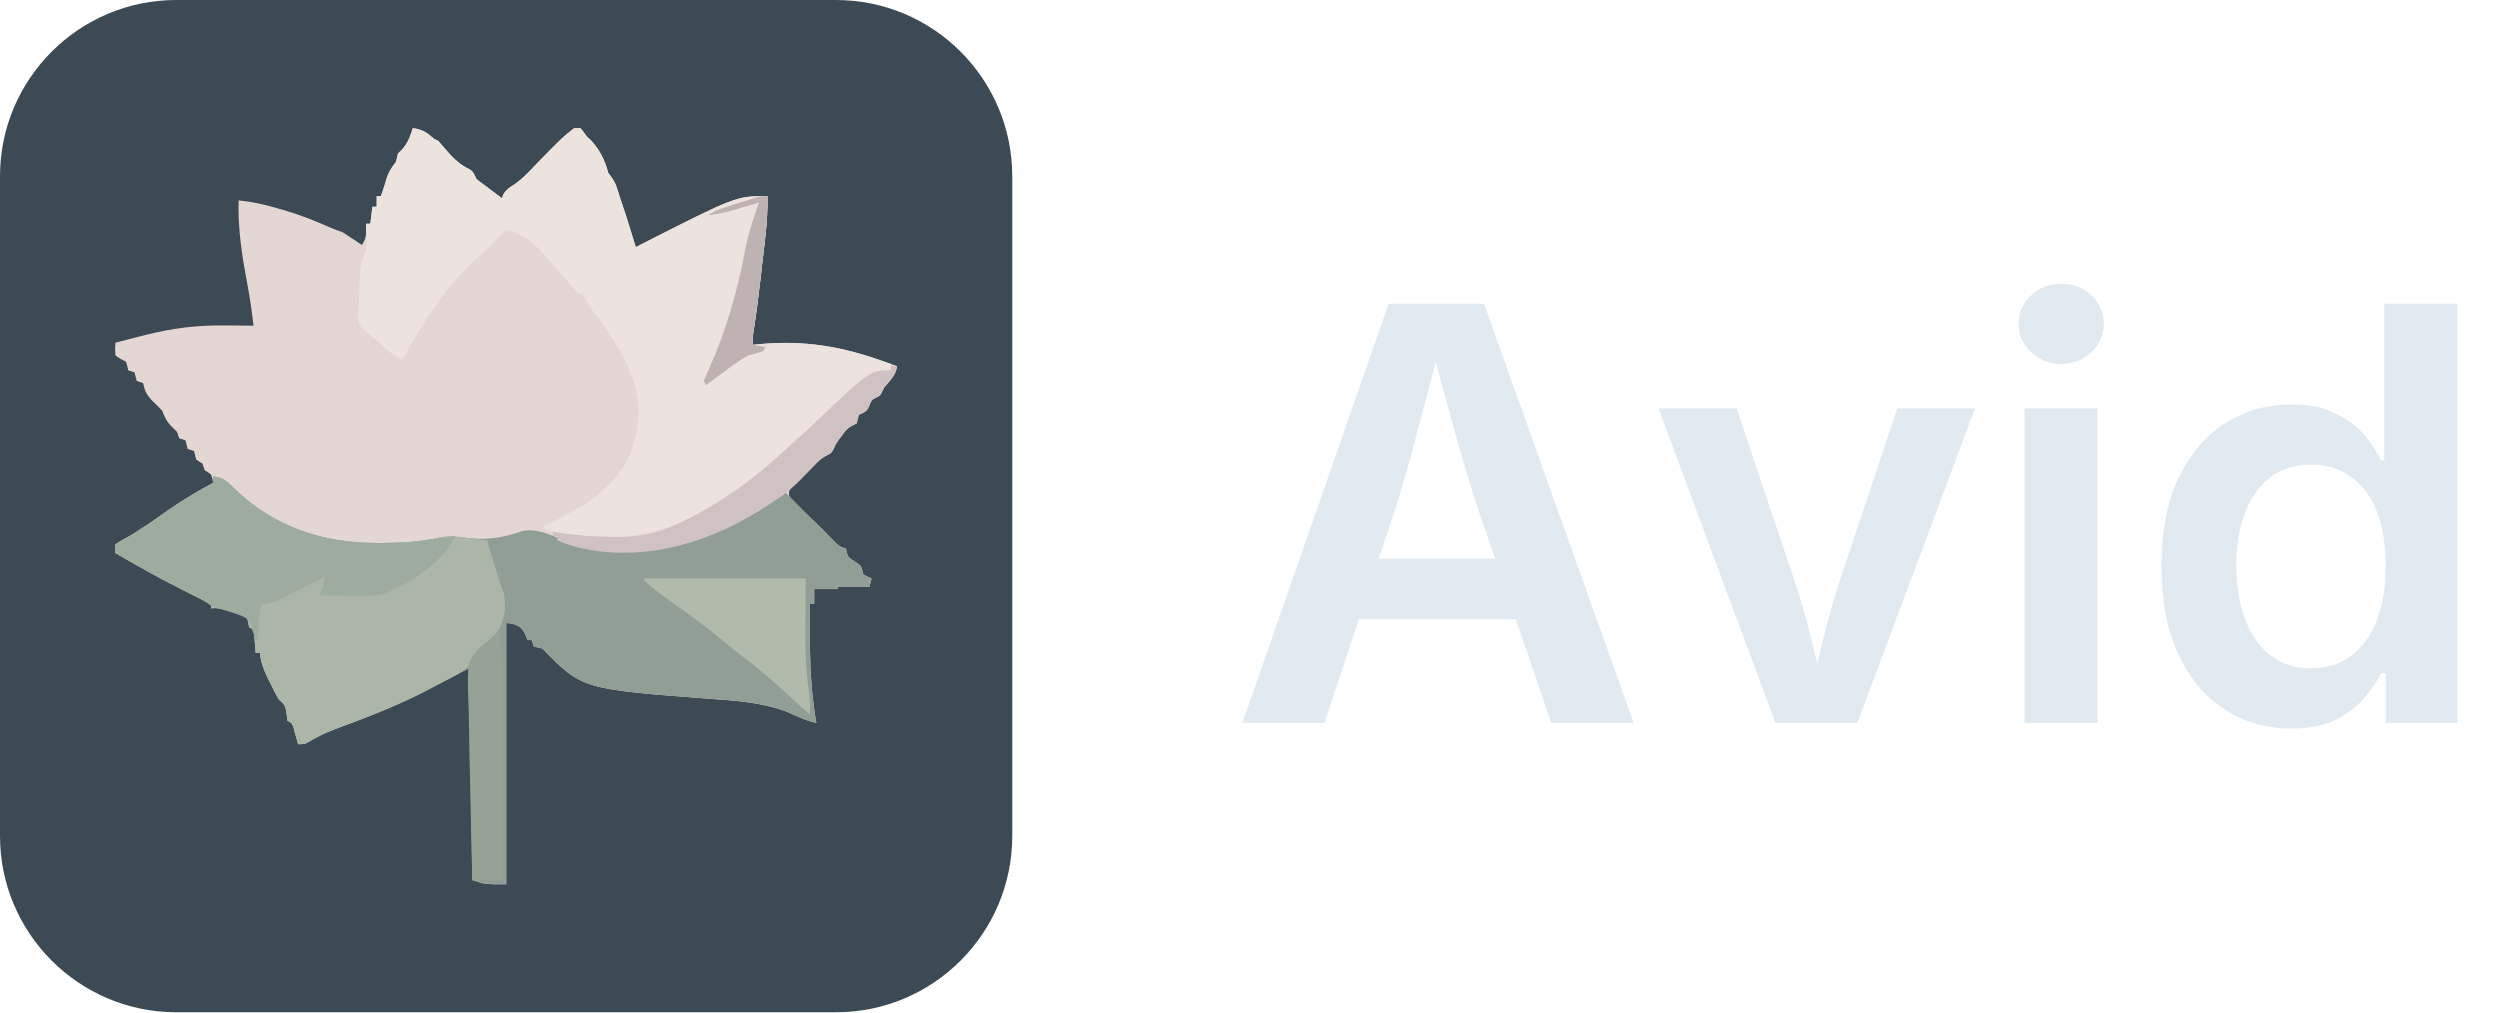
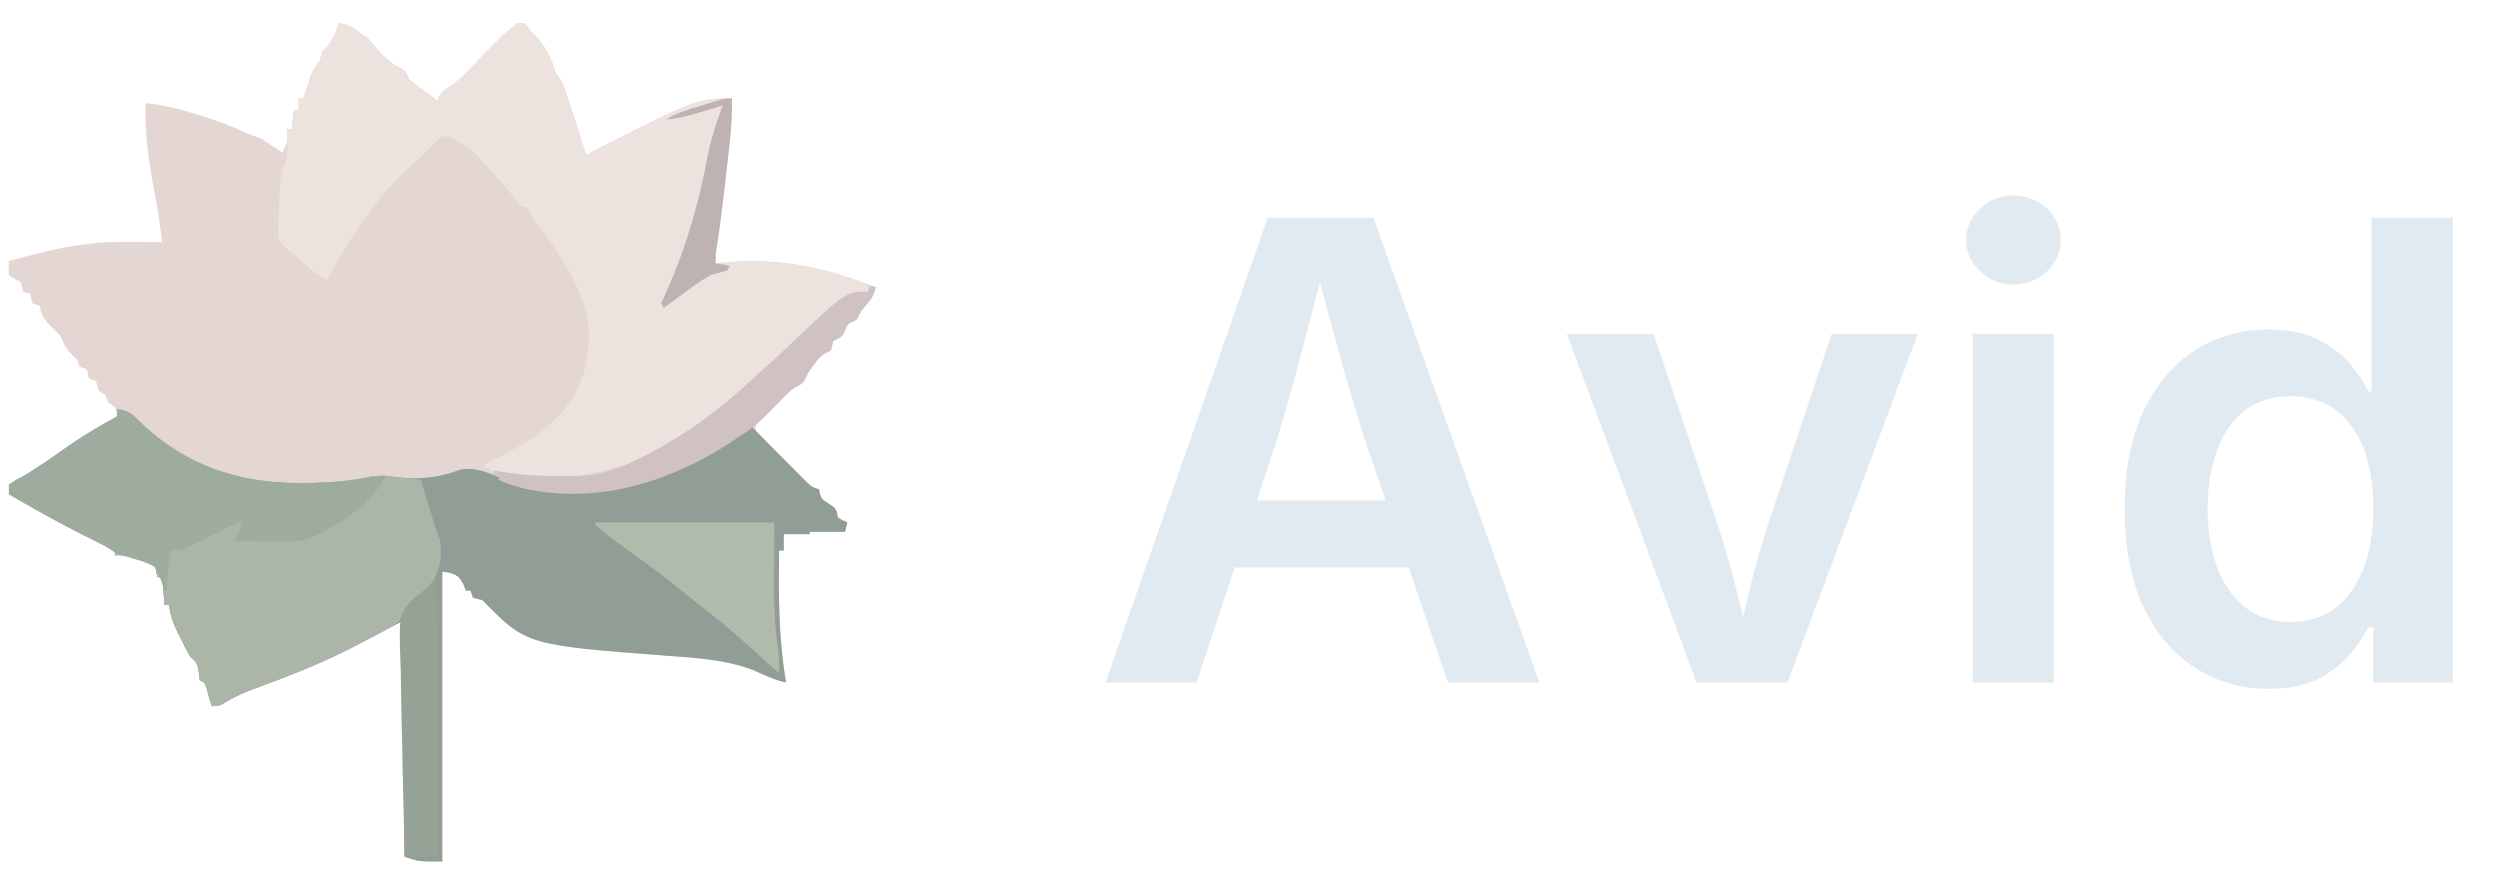
- <svg xmlns="http://www.w3.org/2000/svg" viewBox="0 0 326 132" width="326" height="132" role="img" aria-label="Avid">
-   <rect width="132" height="132" rx="23" fill="#3B4A54" />
-   <svg x="14" y="14" width="104" height="104" viewBox="70.2 96.2 375.5 375.5">
+ <svg xmlns="http://www.w3.org/2000/svg" viewBox="0 0 294 104" width="294" height="104" role="img" aria-label="Avid">
+   <svg x="0" y="0" width="104" height="104" viewBox="70.2 96.2 375.5 375.5">
    <path fill="#E3D6D3" transform="translate(214,106)" d="M0 0 C4.4 0.5 6.7 2.1 10 5 C10.3 5.2 10.3 5.2 12 6 C12.9 7.1 13.9 8.1 14.8 9.2 C18.1 13.2 21.5 16.8 26.2 19.1 C28.6 20.3 28.9 21.7 30 24 C31.3 25 32.6 26 34 27 C36.7 29 39.3 31 42 33 C42.2 32.4 42.4 31.8 42.6 31.2 C44.1 28.8 45.7 27.8 48.1 26.3 C52.4 23.3 55.8 19.3 59.4 15.6 C70.7 4.1 70.7 4.1 76 0 C77 0 78 0 79 0 C80.4 1.7 80.4 1.7 82 4 C82.6 4.6 83.2 5.1 83.9 5.7 C87.9 10.1 90.6 15.2 92 21 C92.5 21.6 92.9 22.2 93.4 22.9 C95.4 25.5 96.1 27.9 97 31 C97.4 32.3 97.9 33.6 98.3 34.9 C100.7 41.9 102.8 48.9 105 56 C105.5 55.8 105.5 55.8 107.9 54.5 C152.2 32 152.2 32 167 32 C167.1 38.4 166.7 44.6 166 51 C165.9 51.5 165.9 51.5 165.7 53.8 C165.4 55.8 165.2 57.8 165 59.7 C164.6 62.7 164.3 65.6 164 68.6 C162.9 77.9 161.8 87.2 160.3 96.4 C160 99 160 99 160 102 C160.3 102 160.3 102 162 101.8 C184.1 99.6 202.2 102.6 223 110.3 C224.7 110.9 226.3 111.4 228 112 C227.5 116.3 224.7 118.8 222 122 C221.6 122.7 221.3 123.5 220.9 124.2 C220 126 220 126 218 126.9 C216 128 216 128 215 130.5 C213.8 133.6 212.8 133.6 210 135 C209.8 135.7 209.7 136.3 209.5 137 C209.3 137.7 209.2 138.3 209 139 C208.4 139.3 207.8 139.6 207.2 139.9 C204.6 141.2 203.5 142.6 201.9 144.9 C201.4 145.6 200.9 146.2 200.4 146.9 C199 149 199 149 198.1 151.1 C197 153 197 153 195.2 153.9 C191 156 188 159.6 184.7 162.9 C183.9 163.6 183.2 164.3 182.4 165.1 C181.7 165.8 181 166.5 180.3 167.2 C179.6 167.8 179 168.5 178.3 169.1 C177 171 177 171 177.2 173.1 C178.3 175.8 180 177.1 182.2 178.9 C187.3 183.3 192 187.9 196.6 192.7 C200.7 196.9 200.7 196.9 204 198 C204.1 198.6 204.2 199.2 204.3 199.8 C205 202 205 202 208 204 C211 206 211 206 211.6 208.1 C211.7 208.7 211.9 209.4 212 210 C214.1 211.2 214.1 211.2 216 212 C215.7 213.3 215.3 214.6 215 216 C210.1 216 205.1 216 200 216 C200 216.3 200 216.7 200 217 C196.4 217 192.7 217 189 217 C189 219.3 189 221.6 189 224 C188.3 224 187.7 224 187 224 C186.8 242.8 186.7 261.4 190 280 C185 279 180.4 276.6 175.7 274.6 C164.5 270.4 152.1 269.5 140.3 268.7 C79.7 264.1 79.7 264.1 61 245 C60.3 244.8 59.6 244.7 58.9 244.5 C58.3 244.3 57.6 244.2 57 244 C56.7 243 56.3 242 56 241 C55.3 241 54.7 241 54 241 C53.6 240.1 53.3 239.1 52.9 238.1 C51 235 51 235 47.9 233.6 C45 233 45 233 44 233 C44 273.6 44 314.2 44 356 C34 356 34 356 28 354 C27.7 321 27.3 288 27 254 C21.5 256.8 16 259.5 10.6 262.5 C-4.6 270.7 -20.6 277.1 -36.9 283 C-41.3 284.6 -45.3 286.6 -49.3 289.1 C-51 290 -51 290 -54 290 C-54.1 289.6 -54.1 289.6 -54.6 287.8 C-54.8 286.9 -55.1 286 -55.4 285.1 C-55.6 284.1 -55.9 283.2 -56.1 282.3 C-57 280 -57 280 -59 279 C-59.1 278.4 -59.1 278.4 -59.4 275.6 C-60 271.7 -60.3 271.5 -63 269 C-64.6 266.5 -65.8 263.8 -67.1 261.2 C-67.5 260.5 -67.8 259.8 -68.2 259.1 C-70.2 255 -71.5 251.5 -72 247 C-72.7 247 -73.3 247 -74 247 C-74 246.2 -74.1 245.4 -74.1 244.6 C-74.2 243.6 -74.3 242.6 -74.4 241.6 C-74.4 241.1 -74.4 241.1 -74.6 238.5 C-74.7 238.1 -74.7 238.1 -75 236 C-75.7 235.7 -76.3 235.3 -77 235 C-77.6 232.4 -77.6 232.4 -78 230 C-79.9 229.3 -81.8 228.7 -83.7 228 C-84.2 227.8 -84.2 227.8 -86.9 226.9 C-89.8 226.1 -92 225.8 -95 226 C-95 225.3 -95 224.7 -95 224 C-95.6 223.7 -96.2 223.4 -96.9 223.1 C-111.6 215.9 -125.9 208.3 -140 200 C-140 198.7 -140 197.4 -140 196 C-137 194 -137 194 -135.2 193.1 C-132.5 191.7 -130.1 190.1 -127.6 188.4 C-126.5 187.7 -125.4 187 -124.3 186.3 C-121.1 184.1 -117.9 181.8 -114.6 179.5 C-108 174.9 -101.1 170.9 -94 167 C-94.3 165.1 -94.3 165.1 -95 163 C-96 162.3 -97 161.7 -98 161 C-98.3 160 -98.7 159 -99 158 C-100 157.3 -101 156.7 -102 156 C-102.2 155.3 -102.3 154.6 -102.5 153.9 C-102.6 153.6 -102.6 153.6 -103 152 C-104 151.7 -105 151.3 -106 151 C-106.3 149.7 -106.7 148.3 -107 147 C-108 146.7 -109 146.3 -110 146 C-110.3 145 -110.7 144 -111 143 C-111.8 142.2 -112.6 141.4 -113.4 140.6 C-116 138 -116.7 136.3 -118 133 C-119.6 131.3 -121.3 129.6 -123 128 C-124.8 125.9 -125.9 124.5 -126.5 121.8 C-126.7 121.2 -126.8 120.6 -127 120 C-128 119.7 -129 119.3 -130 119 C-130.3 117.7 -130.7 116.3 -131 115 C-132 114.7 -133 114.3 -134 114 C-134.1 113.4 -134.2 112.8 -134.4 112.1 C-134.5 111.8 -134.5 111.8 -135 110 C-135.8 109.5 -136.7 109.1 -137.6 108.6 C-138.4 108.1 -139.2 107.6 -140 107 C-140.2 103.9 -140.2 103.9 -140 101 C-136.3 100 -132.5 99.1 -128.8 98.1 C-127.7 97.9 -126.7 97.6 -125.6 97.3 C-113.1 94.2 -101.6 92.7 -88.8 92.9 C-87.4 92.9 -86.1 92.9 -84.7 92.9 C-81.5 92.9 -78.2 93 -75 93 C-75.7 86.4 -76.7 79.9 -77.9 73.4 C-80.4 60.2 -82.4 47.5 -82 34 C-75.8 34.6 -70 35.9 -64.1 37.6 C-63.6 37.8 -63.6 37.8 -61.3 38.4 C-53.7 40.6 -46.5 43.4 -39.3 46.6 C-36 48 -36 48 -33 49 C-31.4 50 -29.9 51 -28.3 52.1 C-27.9 52.3 -27.9 52.3 -25.9 53.7 C-25.2 54.1 -24.6 54.6 -24 55 C-21.6 51.4 -21.8 49.3 -22 45 C-21.3 45 -20.7 45 -20 45 C-19.7 42.4 -19.3 39.7 -19 37 C-18.3 37 -17.7 37 -17 37 C-17 35.3 -17 33.7 -17 32 C-16.3 32 -15.7 32 -15 32 C-14.7 31.1 -14.4 30.3 -14.1 29.4 C-13.9 28.8 -13.9 28.8 -13 26 C-12.8 25.5 -12.8 25.5 -12.1 22.9 C-11 20.1 -9.8 18.3 -8 16 C-7.6 14.7 -7.3 13.3 -7 12 C-6.3 11.3 -5.7 10.7 -5 10 C-2.3 6.9 -1.2 3.9 0 0 Z M158 100 C159 103 159 103 159 103 Z " />
    <path fill="#919E95" transform="translate(120,270)" d="M0 0 C4.9 0.4 6.8 2.5 10.2 5.9 C28.7 23.7 51.7 31.4 77.1 31.3 C77.4 31.3 77.4 31.3 79.1 31.3 C88.7 31.3 97.9 30.7 107.3 28.6 C111.1 28 114.1 28.2 117.8 28.7 C127.4 30 136 29.2 145.1 25.8 C151.8 24 158.3 27.4 164.5 29.7 C173.7 33.1 182.1 34.4 191.9 34.3 C192.5 34.3 192.5 34.3 195.3 34.3 C222.5 33.9 247.8 24.1 269 7 C269.7 7.7 270.3 8.3 271 9 C271.3 9.3 271.3 9.3 273 11 C275.5 13.5 278 16.1 280.5 18.6 C282.2 20.3 283.9 22 285.6 23.8 C286.1 24.2 286.1 24.2 288.2 26.4 C289.1 27.2 289.9 28.1 290.7 28.9 C291.5 29.7 292.2 30.4 293 31.2 C295 33 295 33 298 34 C298.1 34.6 298.2 35.2 298.3 35.8 C299 38 299 38 302 40 C305 42 305 42 305.6 44.1 C305.7 44.7 305.9 45.4 306 46 C308.1 47.2 308.1 47.2 310 48 C309.7 49.3 309.3 50.6 309 52 C304.1 52 299.1 52 294 52 C294 52.3 294 52.7 294 53 C290.4 53 286.7 53 283 53 C283 55.3 283 57.6 283 60 C282.3 60 281.7 60 281 60 C280.8 78.8 280.7 97.4 284 116 C279 115 274.4 112.6 269.7 110.6 C258.5 106.4 246.1 105.5 234.3 104.7 C173.7 100.1 173.7 100.1 155 81 C154.3 80.8 153.6 80.7 152.9 80.5 C152.3 80.3 151.6 80.2 151 80 C150.7 79 150.3 78 150 77 C149.3 77 148.7 77 148 77 C147.8 76.5 147.8 76.5 146.9 74.1 C145 71 145 71 141.9 69.6 C139 69 139 69 138 69 C138 109.6 138 150.2 138 192 C128 192 128 192 122 190 C121.7 157 121.3 124 121 90 C115.5 92.8 110 95.5 104.6 98.5 C89.4 106.7 73.4 113.1 57.1 119 C52.7 120.6 48.7 122.6 44.7 125.1 C43 126 43 126 40 126 C39.8 125.3 39.6 124.6 39.4 123.8 C39.3 123.4 39.3 123.4 38.6 121.1 C38.5 120.6 38.5 120.6 37.9 118.3 C37 116 37 116 35 115 C34.9 114.4 34.9 114.4 34.6 111.6 C34 107.7 33.7 107.5 31 105 C29.4 102.5 28.2 99.8 26.9 97.2 C26.5 96.5 26.2 95.8 25.8 95.1 C23.8 91 22.5 87.5 22 83 C21.3 83 20.7 83 20 83 C20 82.6 20 82.6 19.9 80.6 C19.8 80.1 19.8 80.1 19.6 77.6 C19.6 77.1 19.6 77.1 19.4 74.5 C19.3 74.1 19.3 74.1 19 72 C18.7 71.8 18.7 71.8 17 71 C16.4 68.4 16.4 68.4 16 66 C14.1 65.3 12.2 64.7 10.3 64 C9.3 63.6 8.2 63.3 7.1 62.9 C4.2 62.1 2 61.8 -1 62 C-1 61.3 -1 60.7 -1 60 C-1.6 59.7 -2.2 59.4 -2.9 59.1 C-17.6 51.9 -31.9 44.3 -46 36 C-46 34.7 -46 33.4 -46 32 C-43 30 -43 30 -41.2 29.1 C-38.5 27.7 -36.1 26.1 -33.6 24.4 C-32.5 23.7 -31.4 23 -30.3 22.3 C-27.1 20.1 -23.9 17.8 -20.6 15.5 C-14 10.9 -7.1 6.9 0 3 C0 2 0 1 0 0 Z " />
    <path fill="#EDE3DE" transform="translate(214,106)" d="M0 0 C4.4 0.5 6.7 2.1 10 5 C10.7 5.3 11.3 5.7 12 6 C12.9 7.1 13.9 8.1 14.8 9.2 C18.1 13.2 21.5 16.8 26.2 19.1 C28.6 20.3 28.9 21.7 30 24 C31.3 25 32.6 26 34 27 C35.3 28 35.3 28 42 33 C42.2 32.4 42.4 31.8 42.6 31.2 C44.1 28.8 45.7 27.8 48.1 26.3 C52.4 23.3 55.8 19.3 59.4 15.6 C70.7 4.1 70.7 4.1 76 0 C77 0 78 0 79 0 C80.4 1.8 80.4 1.8 82 4 C82.6 4.6 83.2 5.1 83.9 5.7 C87.9 10.1 90.6 15.2 92 21 C92.5 21.6 92.9 22.2 93.4 22.9 C95.4 25.5 96.1 27.9 97 31 C97.4 32.3 97.9 33.6 98.3 34.9 C100.7 41.9 102.8 48.9 105 56 C105.5 55.8 105.5 55.8 107.9 54.5 C152.2 32 152.2 32 167 32 C167.1 38.4 166.7 44.6 166 51 C165.9 51.5 165.9 51.5 165.7 53.8 C165.4 55.8 165.2 57.8 165 59.7 C164.6 62.7 164.3 65.6 164 68.6 C162.9 77.9 161.8 87.2 160.3 96.4 C160 99 160 99 160 102 C160.3 102 160.3 102 162 101.8 C184.9 99.5 203.4 103 225 111 C225 112 225 113 225 114 C224.4 114.3 223.8 114.5 223.2 114.8 C207.9 122.1 194.8 133.9 183 146 C180.5 148.5 178 150.7 175.3 153 C173.5 154.6 171.7 156.1 169.9 157.8 C143.1 181.5 116.2 194.6 80 193 C73.3 192.4 67 191.1 61 188 C61.5 187.7 62.1 187.4 62.7 187.1 C83.4 176.2 83.4 176.2 92 168 C92.6 167.4 93.2 166.9 93.8 166.3 C103.1 156.4 106.6 143.8 106.3 130.6 C104.8 113.3 93.3 97.2 83.2 83.8 C81.9 81.9 81 80 80 78 C79.3 78 78.7 78 78 78 C76.8 76.7 76.8 76.7 75.2 74.9 C56.3 52.7 56.3 52.7 46 48.1 C44 48 44 48 42.1 49.4 C41.5 50.1 40.9 50.8 40.2 51.5 C37.6 54.3 34.9 57 31.9 59.6 C15.9 73.5 5.4 90.7 -5 109 C-8.6 107.5 -11 105.3 -13.9 102.7 C-16.6 100.2 -19.2 97.9 -22.3 95.8 C-25.1 92.9 -25.4 92.6 -25.7 88.8 C-25.6 87.3 -25.6 85.7 -25.5 84.1 C-25.5 83.6 -25.5 83.6 -25.4 81.5 C-24.8 63.6 -24.8 63.6 -22 58 C-21.9 55.8 -21.9 53.6 -21.9 51.4 C-21.9 50.8 -21.9 50.8 -22 47.8 C-22 46.9 -22 45.9 -22 45 C-21.3 45 -20.7 45 -20 45 C-19.7 42.4 -19.3 39.7 -19 37 C-18.3 37 -17.7 37 -17 37 C-17 35.3 -17 33.7 -17 32 C-16.3 32 -15.7 32 -15 32 C-14.7 31.1 -14.4 30.3 -14.1 29.4 C-13.8 28.3 -13.4 27.1 -13 26 C-12.7 25 -12.4 23.9 -12.1 22.9 C-11 20.1 -9.8 18.3 -8 16 C-7.6 14.7 -7.3 13.3 -7 12 C-6.3 11.3 -5.7 10.7 -5 10 C-2.3 6.9 -1.2 3.9 0 0 Z M158 100 C159 103 159 103 159 103 Z " />
    <path fill="#ABB6A8" transform="translate(120,270)" d="M0 0 C4.9 0.4 6.8 2.5 10.2 5.9 C28.7 23.7 51.7 31.4 77.1 31.3 C77.4 31.3 77.4 31.3 79.1 31.3 C88.7 31.3 97.9 30.7 107.3 28.6 C111.7 27.9 115.6 28.3 120 29 C120.9 29.1 121.9 29.2 122.8 29.3 C124.9 29.5 126.9 29.8 129 30 C129.3 31 129.6 32 129.8 33 C131 37.1 132.3 41.2 133.6 45.3 C133.7 45.7 133.7 45.7 134.2 47.5 C135.9 52.8 135.9 52.8 137 55 C138 62.7 137.2 68.3 132.8 74.8 C130.6 77.5 128.3 79.9 125.7 82.2 C124 84 124 84 122.3 86.9 C119.4 90.8 116.3 92.5 112.1 94.8 C111.3 95.2 110.5 95.6 109.7 96 C107.1 97.4 104.6 98.7 102 100 C101.2 100.4 100.4 100.8 99.6 101.3 C87.4 107.5 74.9 112.5 62 117.2 C56 119.4 50.3 121.7 44.8 125.1 C43 126 43 126 40 126 C39.8 125.3 39.6 124.6 39.4 123.8 C39.3 123.4 39.3 123.4 38.6 121.1 C38.5 120.6 38.5 120.6 37.9 118.3 C37 116 37 116 35 115 C34.9 114.4 34.9 114.4 34.6 111.6 C34 107.7 33.7 107.5 31 105 C29.4 102.5 28.2 99.8 26.9 97.2 C26.5 96.5 26.2 95.8 25.8 95.1 C23.8 91 22.5 87.5 22 83 C21.3 83 20.7 83 20 83 C20 82.6 20 82.6 19.9 80.6 C19.8 80.1 19.8 80.1 19.6 77.6 C19.6 77.1 19.6 77.1 19.4 74.5 C19.3 74.1 19.3 74.1 19 72 C18.7 71.8 18.7 71.8 17 71 C16.4 68.4 16.4 68.4 16 66 C14.1 65.3 12.2 64.7 10.3 64 C9.3 63.6 8.2 63.3 7.1 62.9 C4.2 62.1 2 61.8 -1 62 C-1 61.3 -1 60.7 -1 60 C-1.6 59.7 -2.2 59.4 -2.9 59.1 C-17.6 51.9 -31.9 44.3 -46 36 C-46 34.7 -46 33.4 -46 32 C-43 30 -43 30 -41.2 29.1 C-38.5 27.7 -36.1 26.1 -33.6 24.4 C-32.5 23.7 -31.4 23 -30.3 22.3 C-27.1 20.1 -23.9 17.8 -20.6 15.5 C-14 10.9 -7.1 6.9 0 3 C0 2 0 1 0 0 Z " />
    <path fill="#9EAB9F" transform="translate(120,270)" d="M0 0 C4.9 0.4 6.8 2.5 10.2 5.9 C28.7 23.7 51.6 31.4 76.9 31.3 C77.5 31.3 78.2 31.3 78.9 31.3 C90.8 31.3 102.3 30.2 114 28 C108.7 39.9 92.7 50.4 81 55 C77.5 56.1 74.3 56.1 70.7 56.1 C69.5 56.1 68.3 56.1 67.1 56.1 C65.8 56.1 64.5 56.1 63.2 56.1 C62 56.1 60.7 56.1 59.4 56 C56.3 56 53.1 56 50 56 C50.2 55.6 50.2 55.6 51 53.6 C51.8 51.4 52.5 49.3 53 47 C52.5 47.3 52.5 47.3 49.9 48.6 C27.4 60 27.4 60 23 60 C21.8 63.5 21.7 66.5 21.4 70.2 C21.4 70.8 21.4 70.8 21.2 74 C21.1 75 21.1 76 21 77 C20.7 77 20.3 77 20 77 C19.7 76.1 19.4 75.2 19.1 74.2 C16.8 67.4 16.8 67.4 14.2 66 C11.8 64.9 9.5 64.2 6.9 63.4 C-0.7 61.2 -0.7 61.2 -2.6 59.7 C-6.2 57.2 -10 55.4 -13.9 53.6 C-24.9 48.2 -35.5 42.2 -46 36 C-46 34.7 -46 33.4 -46 32 C-43 30 -43 30 -41.2 29.1 C-38.5 27.7 -36.1 26.1 -33.6 24.4 C-32.5 23.7 -31.4 23 -30.3 22.3 C-27.1 20.1 -23.9 17.8 -20.6 15.5 C-14 10.9 -7.1 6.9 0 3 C0 2 0 1 0 0 Z " />
    <path fill="#B0BBAC" transform="translate(323,318)" d="M0 0 C25.1 0 50.2 0 76 0 C75.9 19.5 75.9 19.5 75.8 25.5 C75.8 35 76.1 44.2 77.6 53.6 C78 57.1 78.1 60.5 78 64 C74.1 60.7 70.3 57.3 66.6 53.8 C60.5 48.2 54.2 42.9 47.7 37.8 C44.5 35.4 41.3 32.8 38.2 30.3 C31.1 24.4 23.8 18.9 16.3 13.6 C4.9 5.4 4.9 5.4 0 1 C0 0.7 0 0.3 0 0 Z " />
    <path fill="#D0C2C2" transform="translate(439,218)" d="M0 0 C1 0 2 0 3 0 C2.5 4.3 -0.3 6.8 -3 10 C-3.4 10.7 -3.7 11.5 -4.1 12.2 C-5 14 -5 14 -7 14.9 C-9 16 -9 16 -10 18.5 C-11.2 21.6 -12.2 21.6 -15 23 C-15.2 23.7 -15.3 24.3 -15.5 25 C-15.7 25.7 -15.8 26.3 -16 27 C-16.6 27.3 -17.2 27.6 -17.8 27.9 C-20.4 29.2 -21.5 30.6 -23.1 32.9 C-23.6 33.6 -24.1 34.2 -24.6 34.9 C-26 37 -26 37 -26.9 39.1 C-28 41 -28 41 -29.8 41.9 C-32.3 43.1 -33.8 44.6 -35.7 46.6 C-36.4 47.3 -37 47.9 -37.7 48.7 C-39.2 50.1 -40.6 51.6 -42 53.1 C-45.8 56.9 -49.4 60.2 -54 63 C-54.5 63.3 -54.5 63.3 -57 65 C-82.5 82.1 -113.2 92.2 -144.1 86.1 C-148.5 85.1 -152.9 84 -157 82 C-157 81.3 -157 80.7 -157 80 C-157.7 80 -158.3 80 -159 80 C-159 79.3 -159 78.7 -159 78 C-158.2 78.1 -157.3 78.3 -156.5 78.4 C-147.7 79.8 -139.2 80.4 -130.4 80.4 C-129.2 80.4 -127.9 80.4 -126.7 80.4 C-115.4 80.5 -106.1 77.5 -96.2 72.3 C-95.5 72 -94.8 71.6 -94.2 71.3 C-77.6 62.7 -63.4 52.3 -49.8 39.6 C-46.4 36.5 -43 33.4 -39.6 30.4 C-37.7 28.6 -35.8 26.9 -34 25.1 C-9.7 2 -9.7 2 0 2 C0 1.3 0 0.7 0 0 Z " />
    <path fill="#97A297" transform="translate(255,343)" d="M0 0 C1 13.8 1.1 27.6 1.1 41.4 C1.1 43.6 1.1 45.8 1.1 48 C1.1 53.7 1.1 59.4 1.1 65.1 C1.1 71 1.1 76.8 1 82.7 C1 94.1 1 105.6 1 117 C-3.6 117 -8.2 117 -13 117 C-13.3 103.7 -13.6 90.5 -13.9 77.2 C-14 71.1 -14.1 64.9 -14.3 58.8 C-14.4 52.8 -14.5 46.9 -14.6 40.9 C-14.6 38.7 -14.7 36.4 -14.8 34.1 C-15.4 14.2 -15.4 14.2 -9.7 7.8 C-8.2 6.5 -6.6 5.2 -5 4 C-4.3 3.3 -3.5 2.5 -2.8 1.8 C-1 0 -1 0 0 0 Z " />
    <path fill="#BFB2B2" transform="translate(381,138)" d="M0 0 C0.1 6.4 -0.3 12.6 -1 19 C-1.1 19.9 -1.2 20.9 -1.3 21.8 C-1.6 23.8 -1.8 25.8 -2 27.7 C-2.4 30.7 -2.7 33.6 -3 36.6 C-4.1 45.9 -5.2 55.2 -6.7 64.4 C-7 67 -7 67 -7 70 C-5 70.3 -3 70.7 -1 71 C-1.3 71.7 -1.7 72.3 -2 73 C-4.3 73.7 -6.7 74.3 -9 75 C-13.6 77.5 -17.7 80.6 -21.8 83.7 C-22.5 84.2 -23.2 84.7 -23.9 85.2 C-25.6 86.5 -27.3 87.7 -29 89 C-29.3 88.3 -29.7 87.7 -30 87 C-29.2 85.1 -28.4 83.1 -27.5 81.2 C-19.6 63.7 -14 44.2 -10.5 25.3 C-9.1 17.6 -6.6 10.4 -4 3 C-5.1 3.3 -6.3 3.7 -7.5 4.1 C-9 4.5 -10.5 5 -12.1 5.4 C-12.8 5.7 -13.6 5.9 -14.3 6.1 C-18.9 7.5 -23.3 8.5 -28 9 C-25.2 7.1 -23.1 6.3 -20 5.3 C-19.5 5.1 -19.5 5.1 -17.1 4.3 C-16.1 4 -15 3.7 -14 3.4 C-13 3.1 -12 2.7 -10.9 2.4 C-3.4 0 -3.4 0 0 0 Z M-9 68 C-8 71 -8 71 -8 71 Z " />
  </svg>
-   <g fill="#E1EAF0" transform="translate(160.17 94.27) scale(0.036686)">
+   <g fill="#E1EAF0" transform="translate(128.17 80.27) scale(0.036686)">
    <path d="M50 0 570 -1490H909L1441 0H1148L883 -774Q844 -894 802 -1046Q760 -1197 709 -1390H765Q715 -1195 674 -1042Q634 -890 598 -774L342 0ZM353 -369V-584H1138V-369Z M1945 0 1529 -1118H1807L2011 -510Q2047 -403 2073 -295Q2099 -187 2126 -76H2061Q2089 -187 2114 -295Q2140 -403 2175 -510L2378 -1118H2654L2236 0Z M2830 0V-1118H3090V0ZM2960 -1276Q2898 -1276 2854 -1318Q2809 -1360 2809 -1418Q2809 -1478 2854 -1520Q2898 -1561 2960 -1561Q3023 -1561 3068 -1520Q3112 -1478 3112 -1419Q3112 -1360 3068 -1318Q3023 -1276 2960 -1276Z M3778 20Q3646 20 3542 -48Q3437 -115 3377 -244Q3317 -373 3317 -557Q3317 -743 3378 -872Q3440 -1000 3544 -1066Q3649 -1132 3777 -1132Q3877 -1132 3940 -1098Q4004 -1065 4042 -1019Q4079 -973 4098 -933H4109V-1490H4369V0H4114V-177H4098Q4078 -137 4040 -91Q4001 -45 3938 -12Q3875 20 3778 20ZM3849 -194Q3934 -194 3993 -240Q4052 -285 4083 -367Q4114 -449 4114 -558Q4114 -667 4084 -748Q4053 -828 3994 -873Q3934 -918 3849 -918Q3761 -918 3702 -872Q3643 -825 3613 -744Q3583 -662 3583 -558Q3583 -454 3613 -372Q3643 -289 3702 -242Q3762 -194 3849 -194Z" />
  </g>
</svg>
